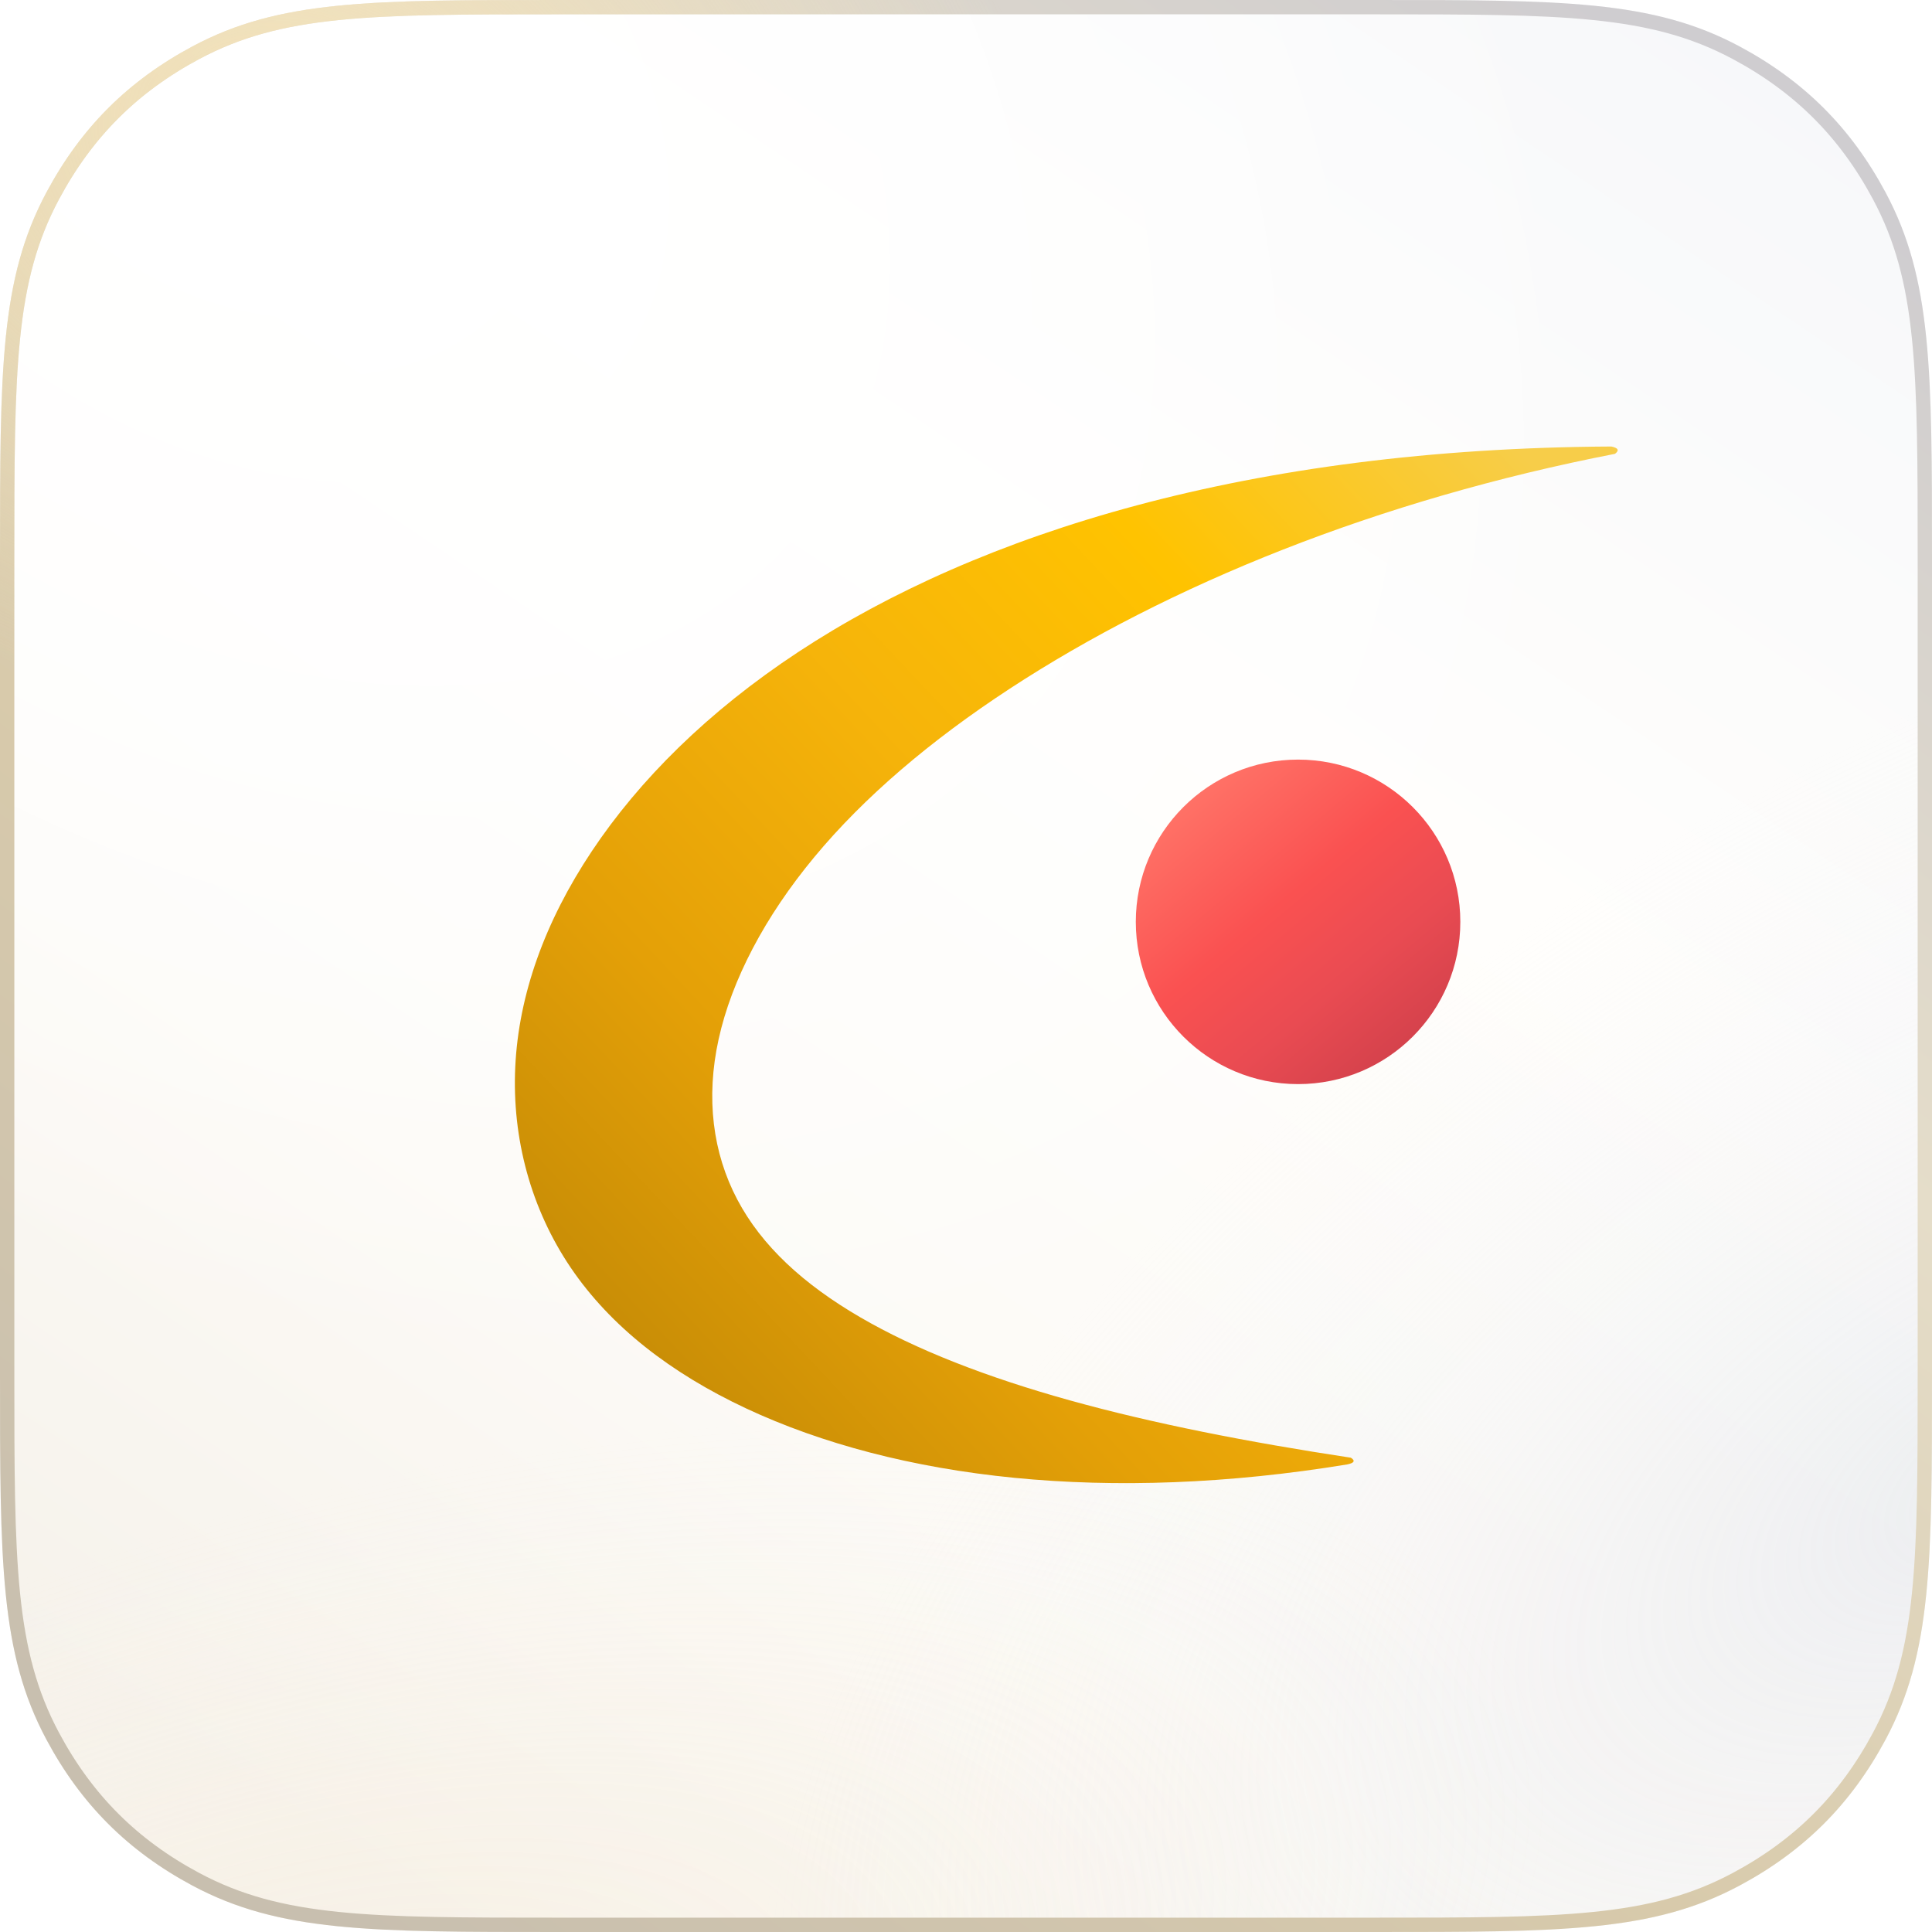
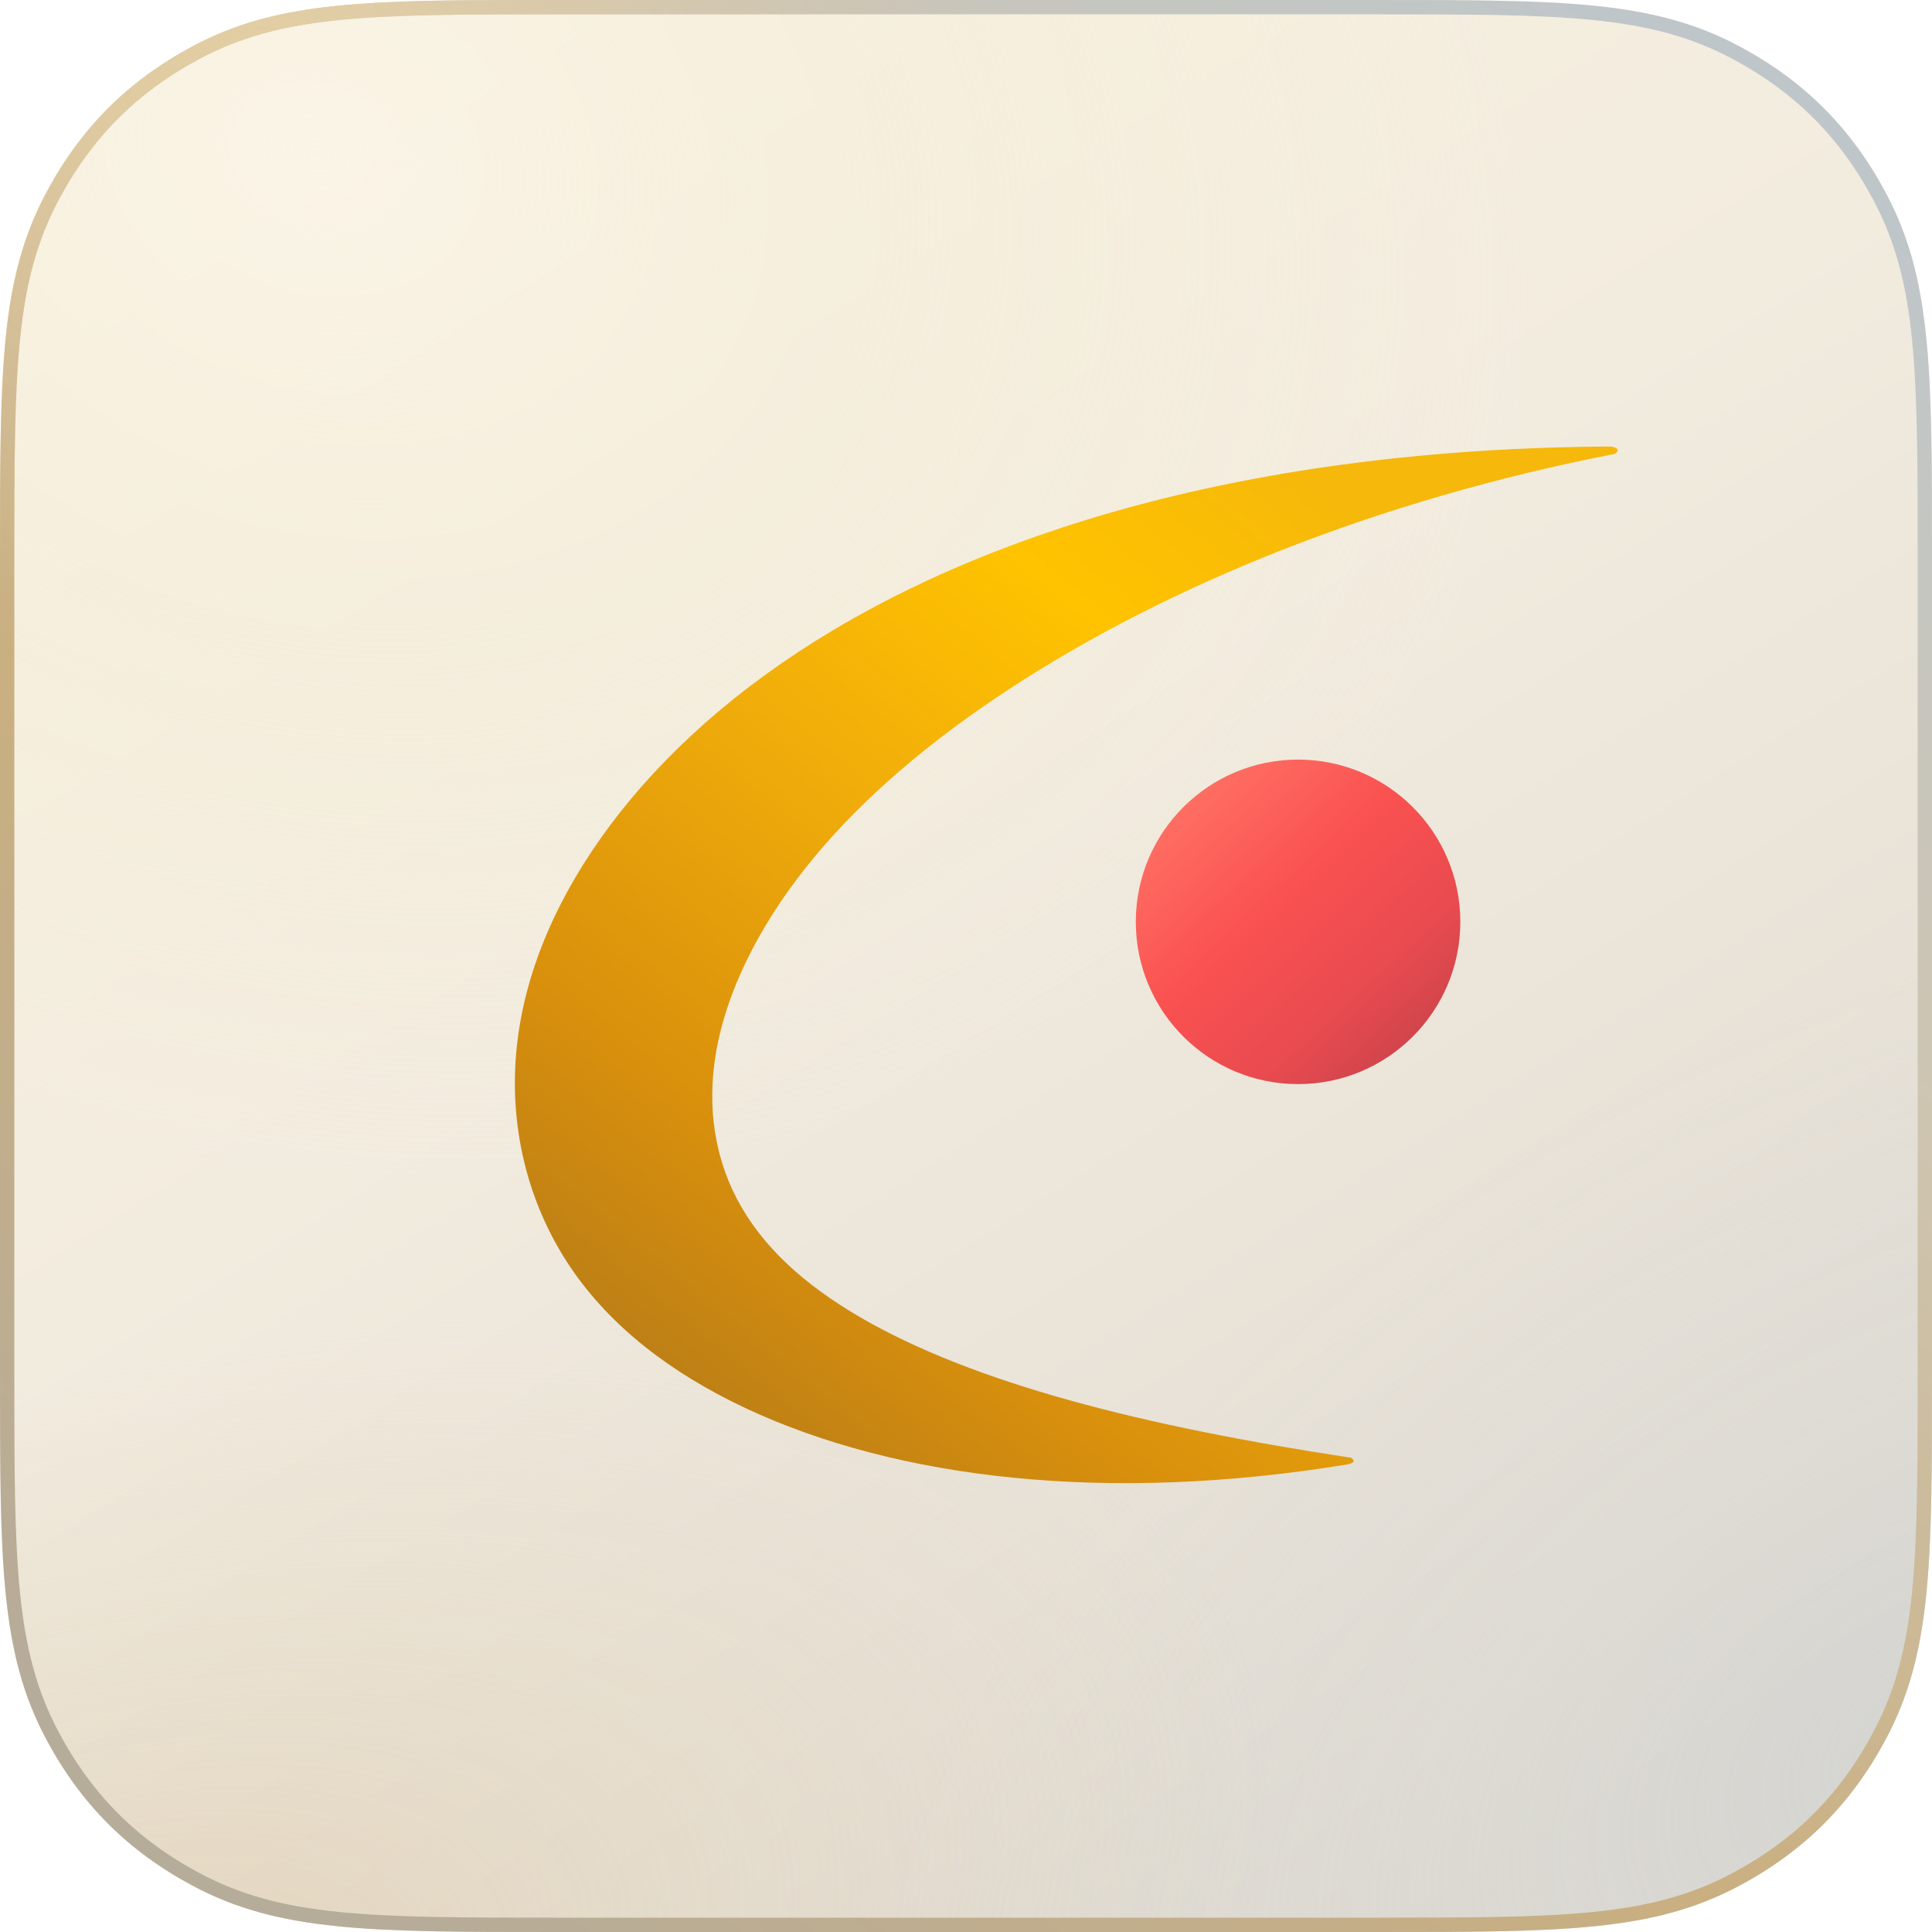
<svg xmlns="http://www.w3.org/2000/svg" width="512" height="512" viewBox="0 0 512 512" fill="none">
  <defs>
    <path id="outline" d="M148 0H364       C414 0 438 0 461 12.3 C478.1 21.45 490.55 33.9 499.7 51 C512 74 512 98 512 148V364       C512 414 512 438 499.7 461 C490.55 478.1 478.1 490.55 461 499.7 C438 512 414 512 364 512H148       C98 512 74 512 51 499.7 C33.9 490.55 21.45 478.1 12.3 461 C0 438 0 414 0 364V148       C0 98 0 74 12.3 51 C21.45 33.9 33.9 21.45 51 12.3 C74 0 98 0 148 0Z" />
    <clipPath id="trim">
      <use href="#outline" />
    </clipPath>
-     <linearGradient id="field" gradientUnits="userSpaceOnUse" x1="65" y1="479" x2="407" y2="-29">
-       <stop stop-color="#F6F2EB" />
-       <stop offset=".28" stop-color="#FCFAF6" />
-       <stop offset=".63" stop-color="#FFFEFC" />
-       <stop offset="1" stop-color="#F7F8FA" />
+     <linearGradient id="field" gradientUnits="userSpaceOnUse" x1="90" y1="20" x2="393" y2="503">
+       <stop stop-color="#F8F1DF" />
+       <stop offset=".43" stop-color="#F2ECDF" />
+       <stop offset=".76" stop-color="#E7E1D7" />
+       <stop offset="1" stop-color="#DCD8CF" />
    </linearGradient>
-     <radialGradient id="white-light" gradientUnits="userSpaceOnUse" cx="0" cy="0" r="1" gradientTransform="translate(58 18) rotate(37) scale(420 296)">
-       <stop stop-color="#FFFFFF" />
-       <stop offset=".49" stop-color="#FFFFFF" stop-opacity=".74" />
-       <stop offset="1" stop-color="#FFFFFF" stop-opacity="0" />
+     <radialGradient id="upper-warm" gradientUnits="userSpaceOnUse" cx="0" cy="0" r="1" gradientTransform="translate(84 42) rotate(20) scale(330 266)">
+       <stop stop-color="#FBF6EA" stop-opacity=".73" />
+       <stop offset=".48" stop-color="#F5EEDA" stop-opacity=".39" />
+       <stop offset="1" stop-color="#F5EEDA" stop-opacity="0" />
    </radialGradient>
-     <radialGradient id="pearl" gradientUnits="userSpaceOnUse" cx="0" cy="0" r="1" gradientTransform="translate(532 393) rotate(-31) scale(368 193)">
-       <stop stop-color="#DBDFE7" stop-opacity=".51" />
-       <stop offset=".50" stop-color="#EBECF0" stop-opacity=".31" />
-       <stop offset="1" stop-color="#F1F2F4" stop-opacity="0" />
+     <radialGradient id="lower-pearl" gradientUnits="userSpaceOnUse" cx="0" cy="0" r="1" gradientTransform="translate(519 458) rotate(-28) scale(310 194)">
+       <stop stop-color="#CCD0D3" stop-opacity=".55" />
+       <stop offset=".48" stop-color="#DADBD9" stop-opacity=".29" />
+       <stop offset="1" stop-color="#DADBD9" stop-opacity="0" />
    </radialGradient>
-     <radialGradient id="warm-white" gradientUnits="userSpaceOnUse" cx="0" cy="0" r="1" gradientTransform="translate(56 572) rotate(-19) scale(372 164)">
-       <stop stop-color="#FBEDD5" stop-opacity=".31" />
-       <stop offset=".52" stop-color="#FBF1E0" stop-opacity=".20" />
-       <stop offset="1" stop-color="#FCF7ED" stop-opacity="0" />
+     <radialGradient id="sand" gradientUnits="userSpaceOnUse" cx="0" cy="0" r="1" gradientTransform="translate(18 545) rotate(-18) scale(331 176)">
+       <stop stop-color="#DDC7A2" stop-opacity=".56" />
+       <stop offset=".55" stop-color="#E2D2B5" stop-opacity=".28" />
+       <stop offset="1" stop-color="#E2D2B5" stop-opacity="0" />
    </radialGradient>
-     <linearGradient id="rim" gradientUnits="userSpaceOnUse" x1="442" y1="14" x2="83" y2="504">
-       <stop stop-color="#CFCDD0" />
-       <stop offset=".34" stop-color="#E5DDC9" />
-       <stop offset=".65" stop-color="#D8CAAB" />
-       <stop offset="1" stop-color="#C8BFAF" />
+     <linearGradient id="rim" gradientUnits="userSpaceOnUse" x1="441" y1="13" x2="85" y2="505">
+       <stop stop-color="#BFC6CA" />
+       <stop offset=".31" stop-color="#CEC5B1" />
+       <stop offset=".64" stop-color="#CAAF80" />
+       <stop offset="1" stop-color="#B6AC9A" />
    </linearGradient>
-     <radialGradient id="rim-warm" gradientUnits="userSpaceOnUse" cx="0" cy="0" r="1" gradientTransform="translate(78 39) rotate(16) scale(205 155)">
-       <stop stop-color="#F6E3B6" stop-opacity=".84" />
-       <stop offset=".55" stop-color="#F6E3B6" stop-opacity=".38" />
-       <stop offset="1" stop-color="#F6E3B6" stop-opacity="0" />
+     <radialGradient id="rim-warm" gradientUnits="userSpaceOnUse" cx="0" cy="0" r="1" gradientTransform="translate(75 30) rotate(16) scale(213 151)">
+       <stop stop-color="#EBD3A1" stop-opacity=".85" />
+       <stop offset=".55" stop-color="#E4CCA1" stop-opacity=".39" />
+       <stop offset="1" stop-color="#DDC59B" stop-opacity="0" />
    </radialGradient>
-     <linearGradient id="sweep-gold" gradientUnits="userSpaceOnUse" x1="155" y1="357" x2="405" y2="122">
-       <stop stop-color="#C58B06" />
-       <stop offset=".24" stop-color="#E4A007" />
-       <stop offset=".50" stop-color="#F6B40A" />
-       <stop offset=".74" stop-color="#FFC300" />
-       <stop offset="1" stop-color="#F7CD49" />
+     <linearGradient id="sweep-gold" gradientUnits="userSpaceOnUse" x1="384" y1="153" x2="190" y2="392">
+       <stop stop-color="#F6B80A" />
+       <stop offset=".22" stop-color="#FFC300" />
+       <stop offset=".46" stop-color="#F1AD0A" />
+       <stop offset=".76" stop-color="#D9900C" />
+       <stop offset="1" stop-color="#B77C18" />
    </linearGradient>
-     <linearGradient id="dot-coral" gradientUnits="userSpaceOnUse" x1="316" y1="212" x2="371" y2="278">
-       <stop stop-color="#FF7166" />
-       <stop offset=".42" stop-color="#FA5151" />
-       <stop offset=".73" stop-color="#E94B52" />
-       <stop offset="1" stop-color="#D5424C" />
+     <linearGradient id="dot-coral" gradientUnits="userSpaceOnUse" x1="310" y1="212" x2="371" y2="278">
+       <stop stop-color="#FF7164" />
+       <stop offset=".43" stop-color="#FA5151" />
+       <stop offset=".78" stop-color="#E94B50" />
+       <stop offset="1" stop-color="#D1454B" />
    </linearGradient>
  </defs>
  <g id="tile">
    <use href="#outline" fill="url(#field)" />
    <g clip-path="url(#trim)">
-       <path d="M0 0H512V512H0Z" fill="url(#white-light)" />
-       <path d="M0 0H512V512H0Z" fill="url(#pearl)" />
-       <path d="M0 0H512V512H0Z" fill="url(#warm-white)" />
+       <path d="M0 0H512V512H0Z" fill="url(#upper-warm)" />
+       <path d="M0 0H512V512H0Z" fill="url(#lower-pearl)" />
+       <path d="M0 0H512V512H0Z" fill="url(#sand)" />
      <g id="edge" stroke-width="7.6">
        <use href="#outline" stroke="url(#rim)" />
        <use href="#outline" stroke="url(#rim-warm)" />
      </g>
    </g>
  </g>
  <g id="mark">
    <path fill="url(#sweep-gold)" d="M427.985 120.27       C396.73 126.349 367.126 135.008 340.081 145.62       C313.035 156.231 288.549 168.795 267.535 182.55       C246.521 196.306 228.979 211.253 215.823 227.11       C202.666 242.967 193.895 259.735 190.45 275.375       C187.005 291.015 188.887 305.529 195.373 317.86       C201.86 330.191 212.95 340.339 227.899 349.048       C242.847 357.758 261.654 365.029 283.582 371.127       C305.511 377.225 330.561 382.15 357.995 386.309       Q359.85 387.52 357.005 388.091       C325.527 393.258 295.701 394.29 268.761 391.632       C241.82 388.974 217.764 382.627 197.756 373.258       C177.749 363.89 161.79 351.501 151.266 335.966       C140.742 320.431 135.652 301.75 136.55 282.725       C137.448 263.7 144.334 244.331 156.85 225.56       C169.365 206.788 187.512 188.616 211.541 172.792       C235.57 156.969 265.483 143.495 301.361 133.9       C337.239 124.304 379.083 118.586 427.015 118.33       Q429.8 118.9 427.985 120.27Z" />
    <circle cx="344" cy="244.3" r="43" fill="url(#dot-coral)" />
  </g>
</svg>
